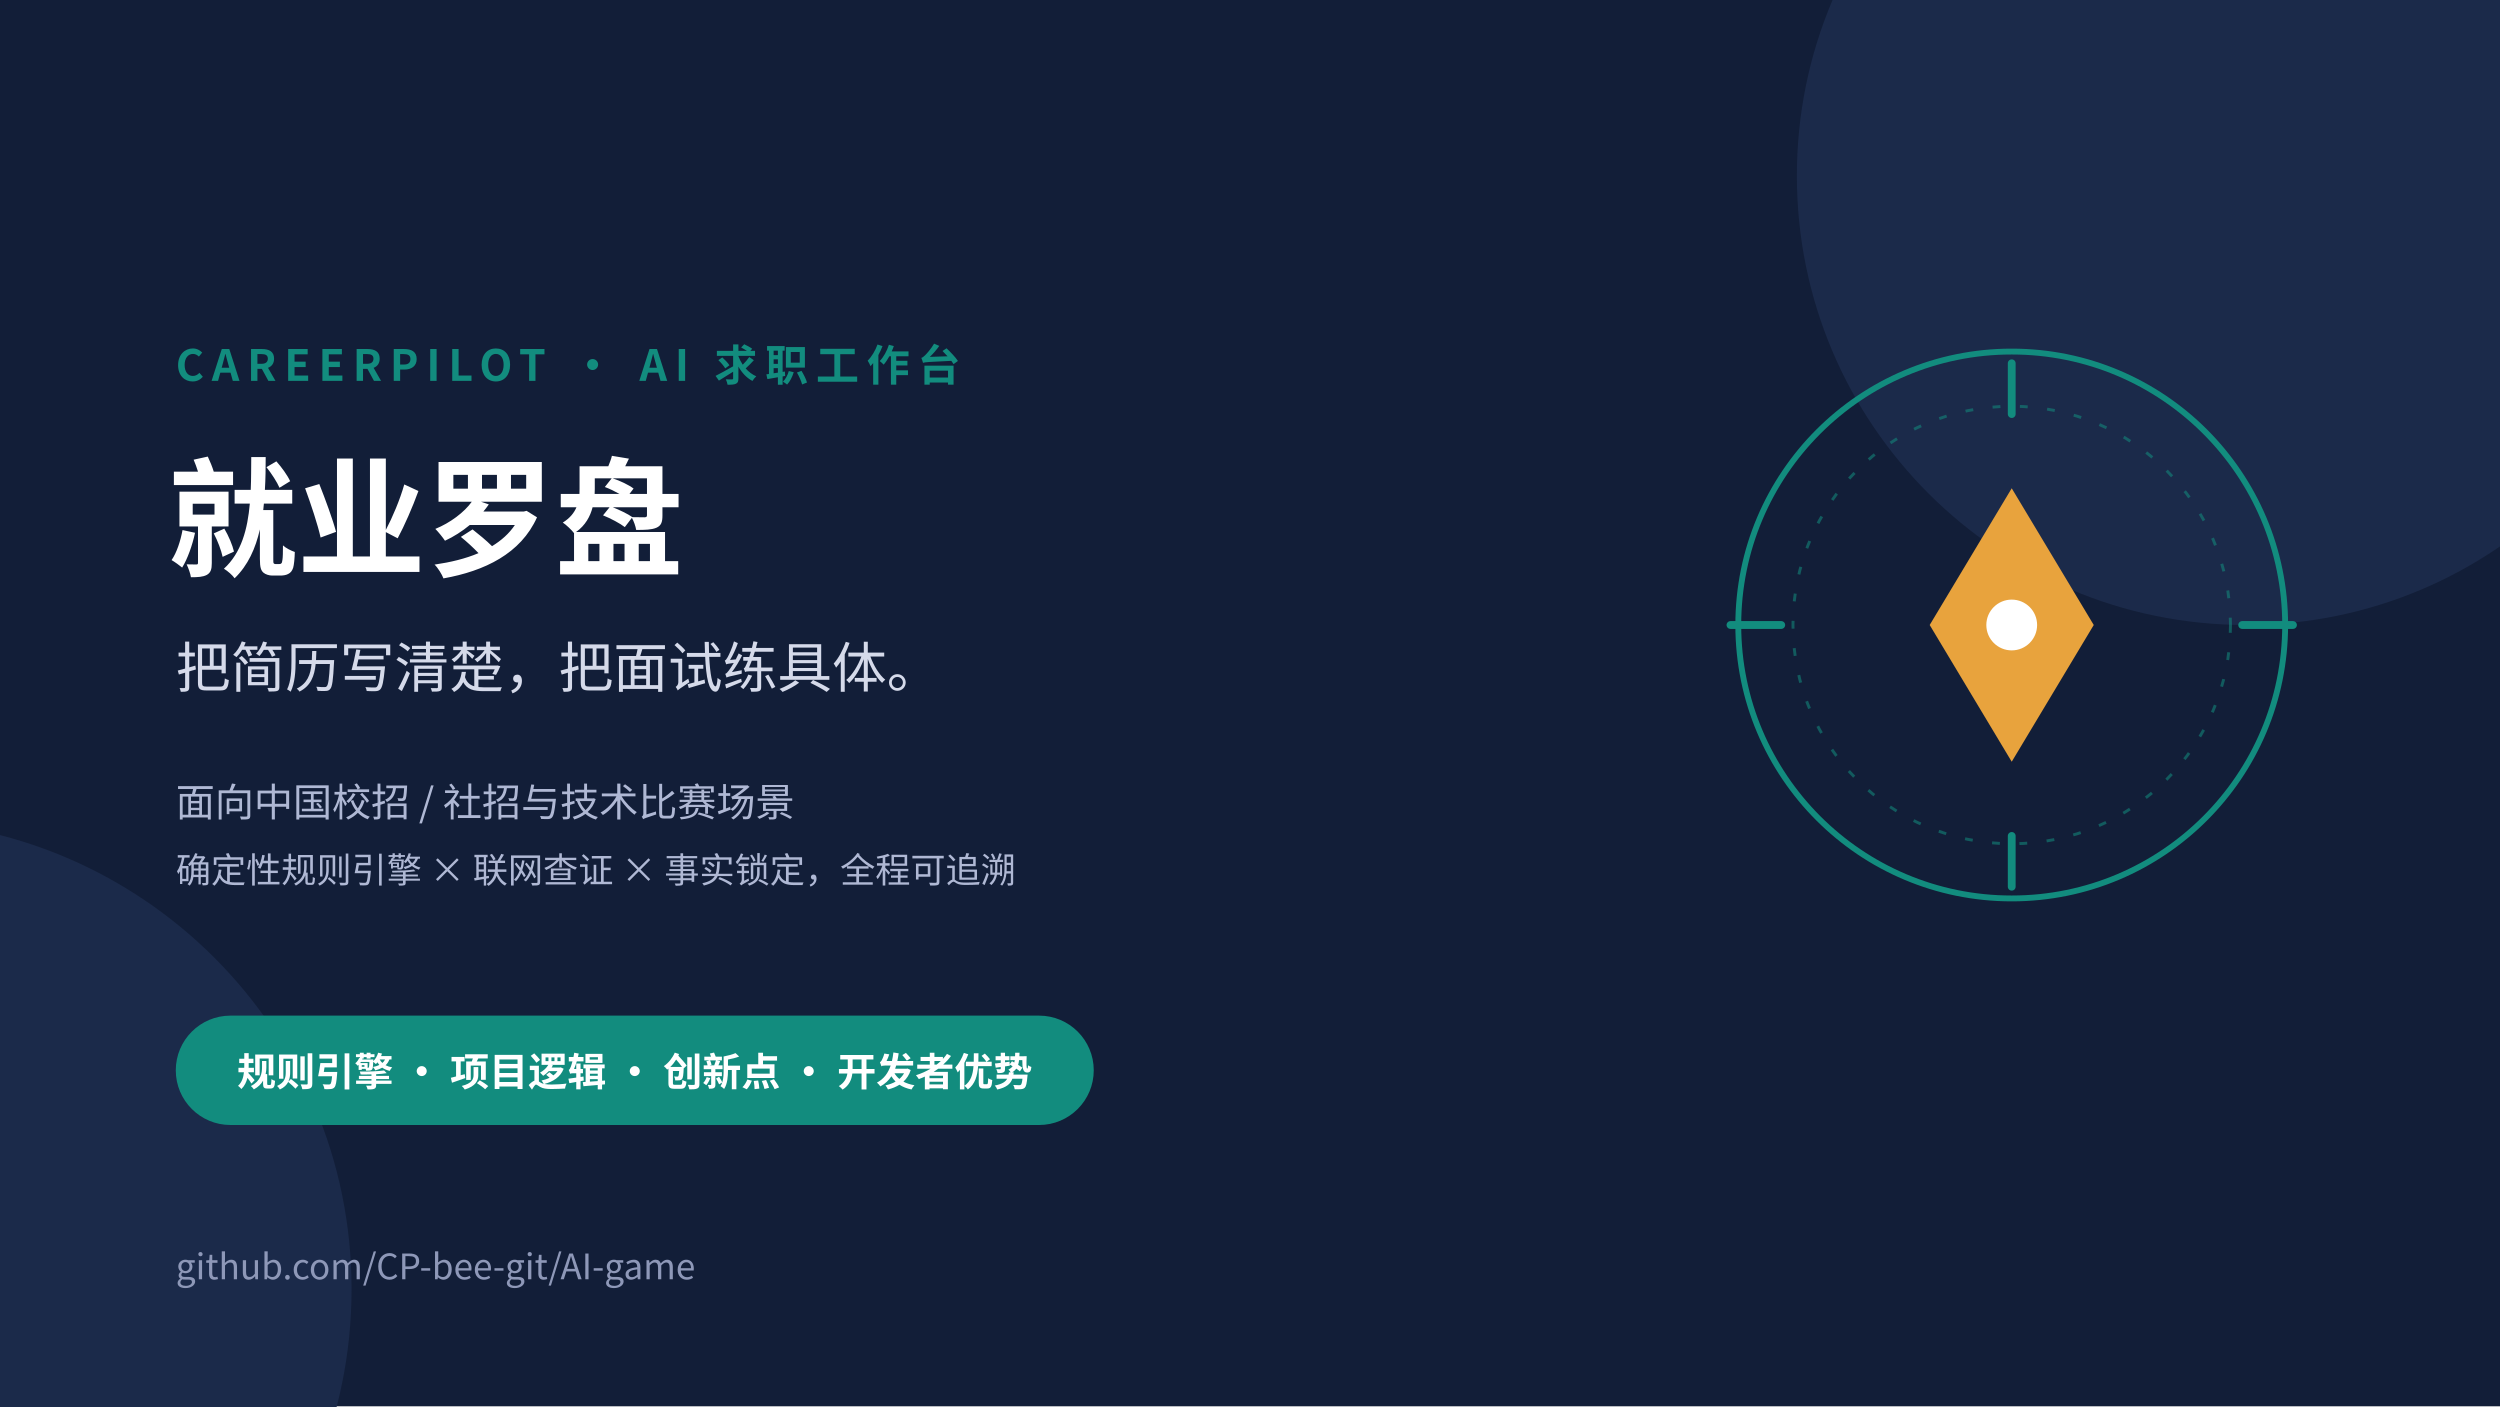
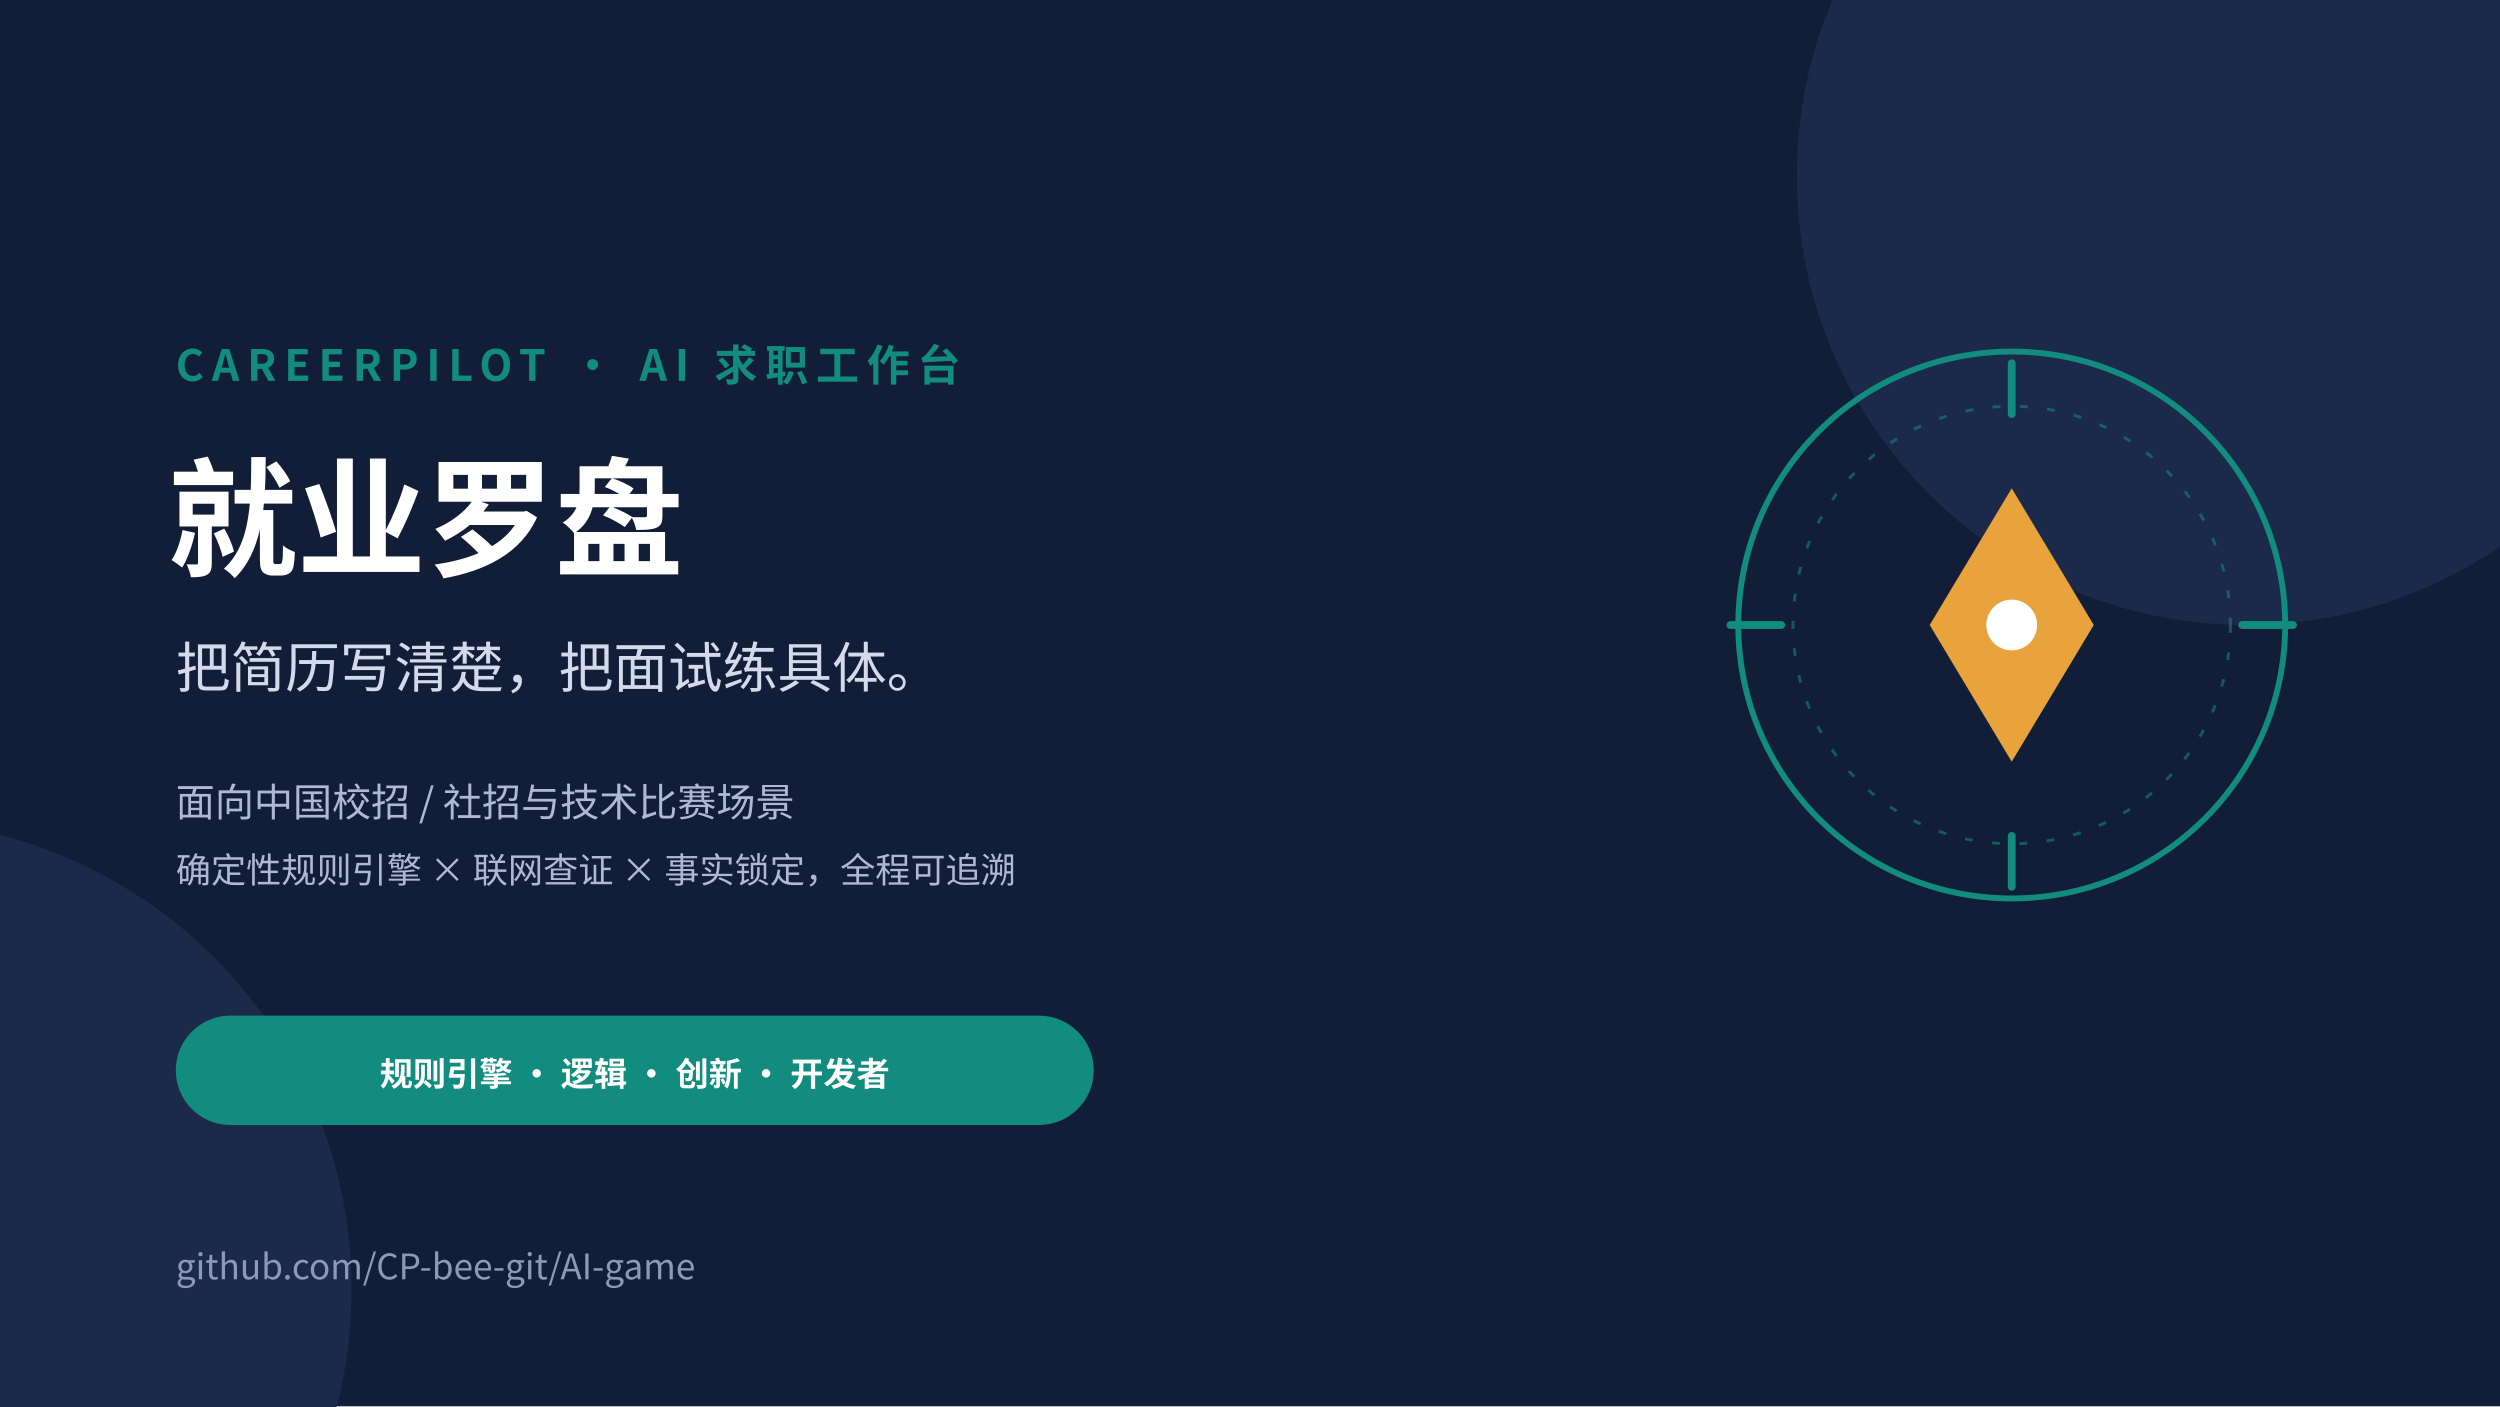
<svg xmlns="http://www.w3.org/2000/svg" viewBox="0 0 1280 720" lang="zh-CN" data-pptx-page-role="cover" font-family="Noto Sans CJK SC">
  <rect id="bg-01-1" width="1280" height="720" fill="#121E38" data-pptx-role="background" />
-   <circle id="role-01-2" cx="1150" cy="90" r="230" fill="#1B2A4A" data-pptx-role="decoration" />
-   <circle id="role-01-3" cx="-60" cy="660" r="240" fill="#1B2A4A" data-pptx-role="decoration" />
+   <circle cx="1150" cy="90" r="230" fill="#1B2A4A" data-pptx-role="decoration" id="role-01-1" />
+   <circle cx="-60" cy="660" r="240" fill="#1B2A4A" data-pptx-role="decoration" id="role-01-2" />
  <g id="cover-compass" data-pptx-bounds="880 170 300 300">
    <circle cx="1030" cy="320" r="140" fill="none" stroke="#128C7E" stroke-width="3" />
    <circle cx="1030" cy="320" r="112" fill="none" stroke="#128C7E" stroke-width="1.5" stroke-dasharray="4 10" opacity=".55" />
    <path d="M1030 186 v26 M1030 428 v26 M886 320 h26 M1148 320 h26" stroke="#128C7E" stroke-width="4" stroke-linecap="round" />
    <path d="M1030 250 L1072 320 L1030 390 L988 320 Z" fill="#E8A33D" />
    <circle cx="1030" cy="320" r="13" fill="#FFFFFF" />
  </g>
  <g id="cover-title" data-pptx-bounds="90 150 700 360">
    <text x="90" y="195" font-size="22" letter-spacing="4" fill="#128C7E" font-weight="bold">CAREERPILOT · AI 求职工作台</text>
    <text x="86" y="290" font-size="66" font-weight="bold" fill="#FFFFFF">就业罗盘</text>
    <text x="90" y="352" font-size="28" fill="#D5DAEA">把简历写清楚，把面试练具体。</text>
    <text x="90" y="418" font-size="20" fill="#AFB8D4">面向中国校招 / 社招与技术比赛场景</text>
    <text x="90" y="452" font-size="18" fill="#AFB8D4">确定性规则引擎 × 联网查证 × 事实锁定，全程可追溯</text>
  </g>
  <g id="cover-chip" data-pptx-bounds="90 520 500 56">
    <rect x="90" y="520" width="470" height="56" rx="28" fill="#128C7E" />
-     <text x="325" y="556" font-size="20" font-weight="bold" fill="#FFFFFF" text-anchor="middle">规则引擎 · 项目逻辑 · 创新点 · 开发者优势</text>
+     <text x="325" y="556" font-size="17" font-weight="bold" fill="#FFFFFF" text-anchor="middle">规则引擎 · 逻辑 · 创新 · 开发者</text>
  </g>
  <text id="cover-url" x="90" y="655" font-size="18" fill="#8E98B8">github.com/CP-bee-git/AI-game</text>
</svg>
